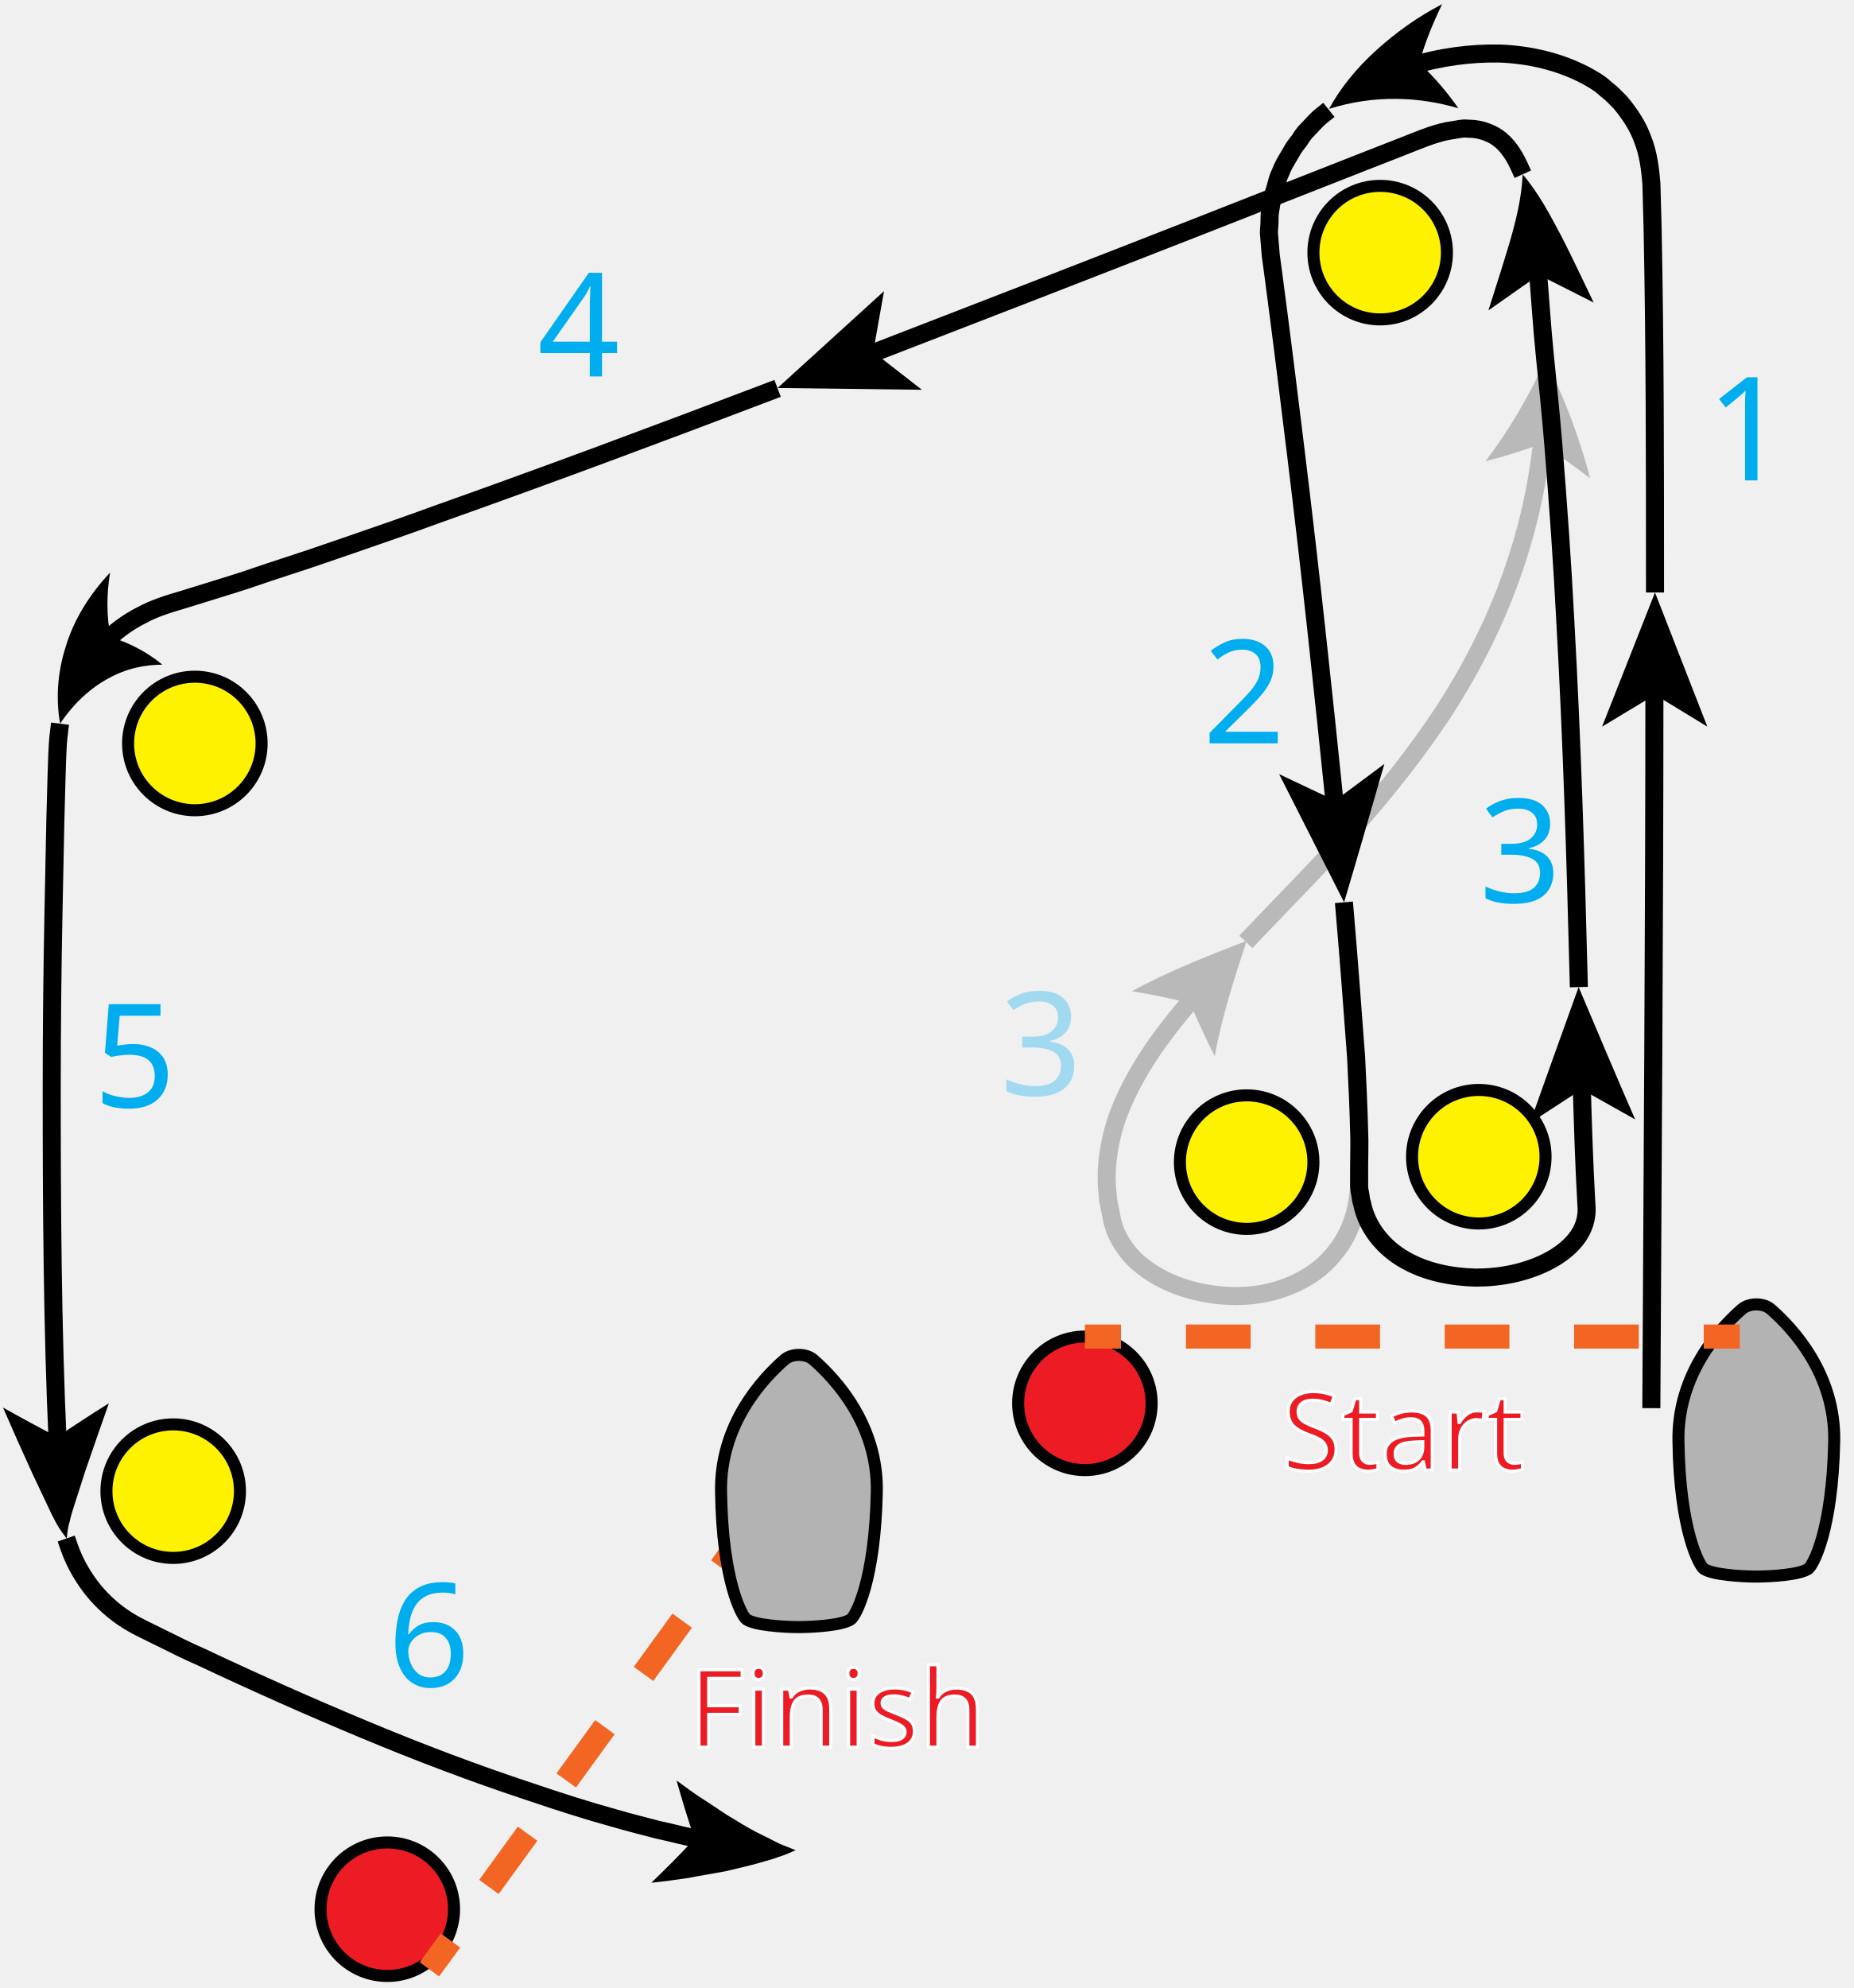
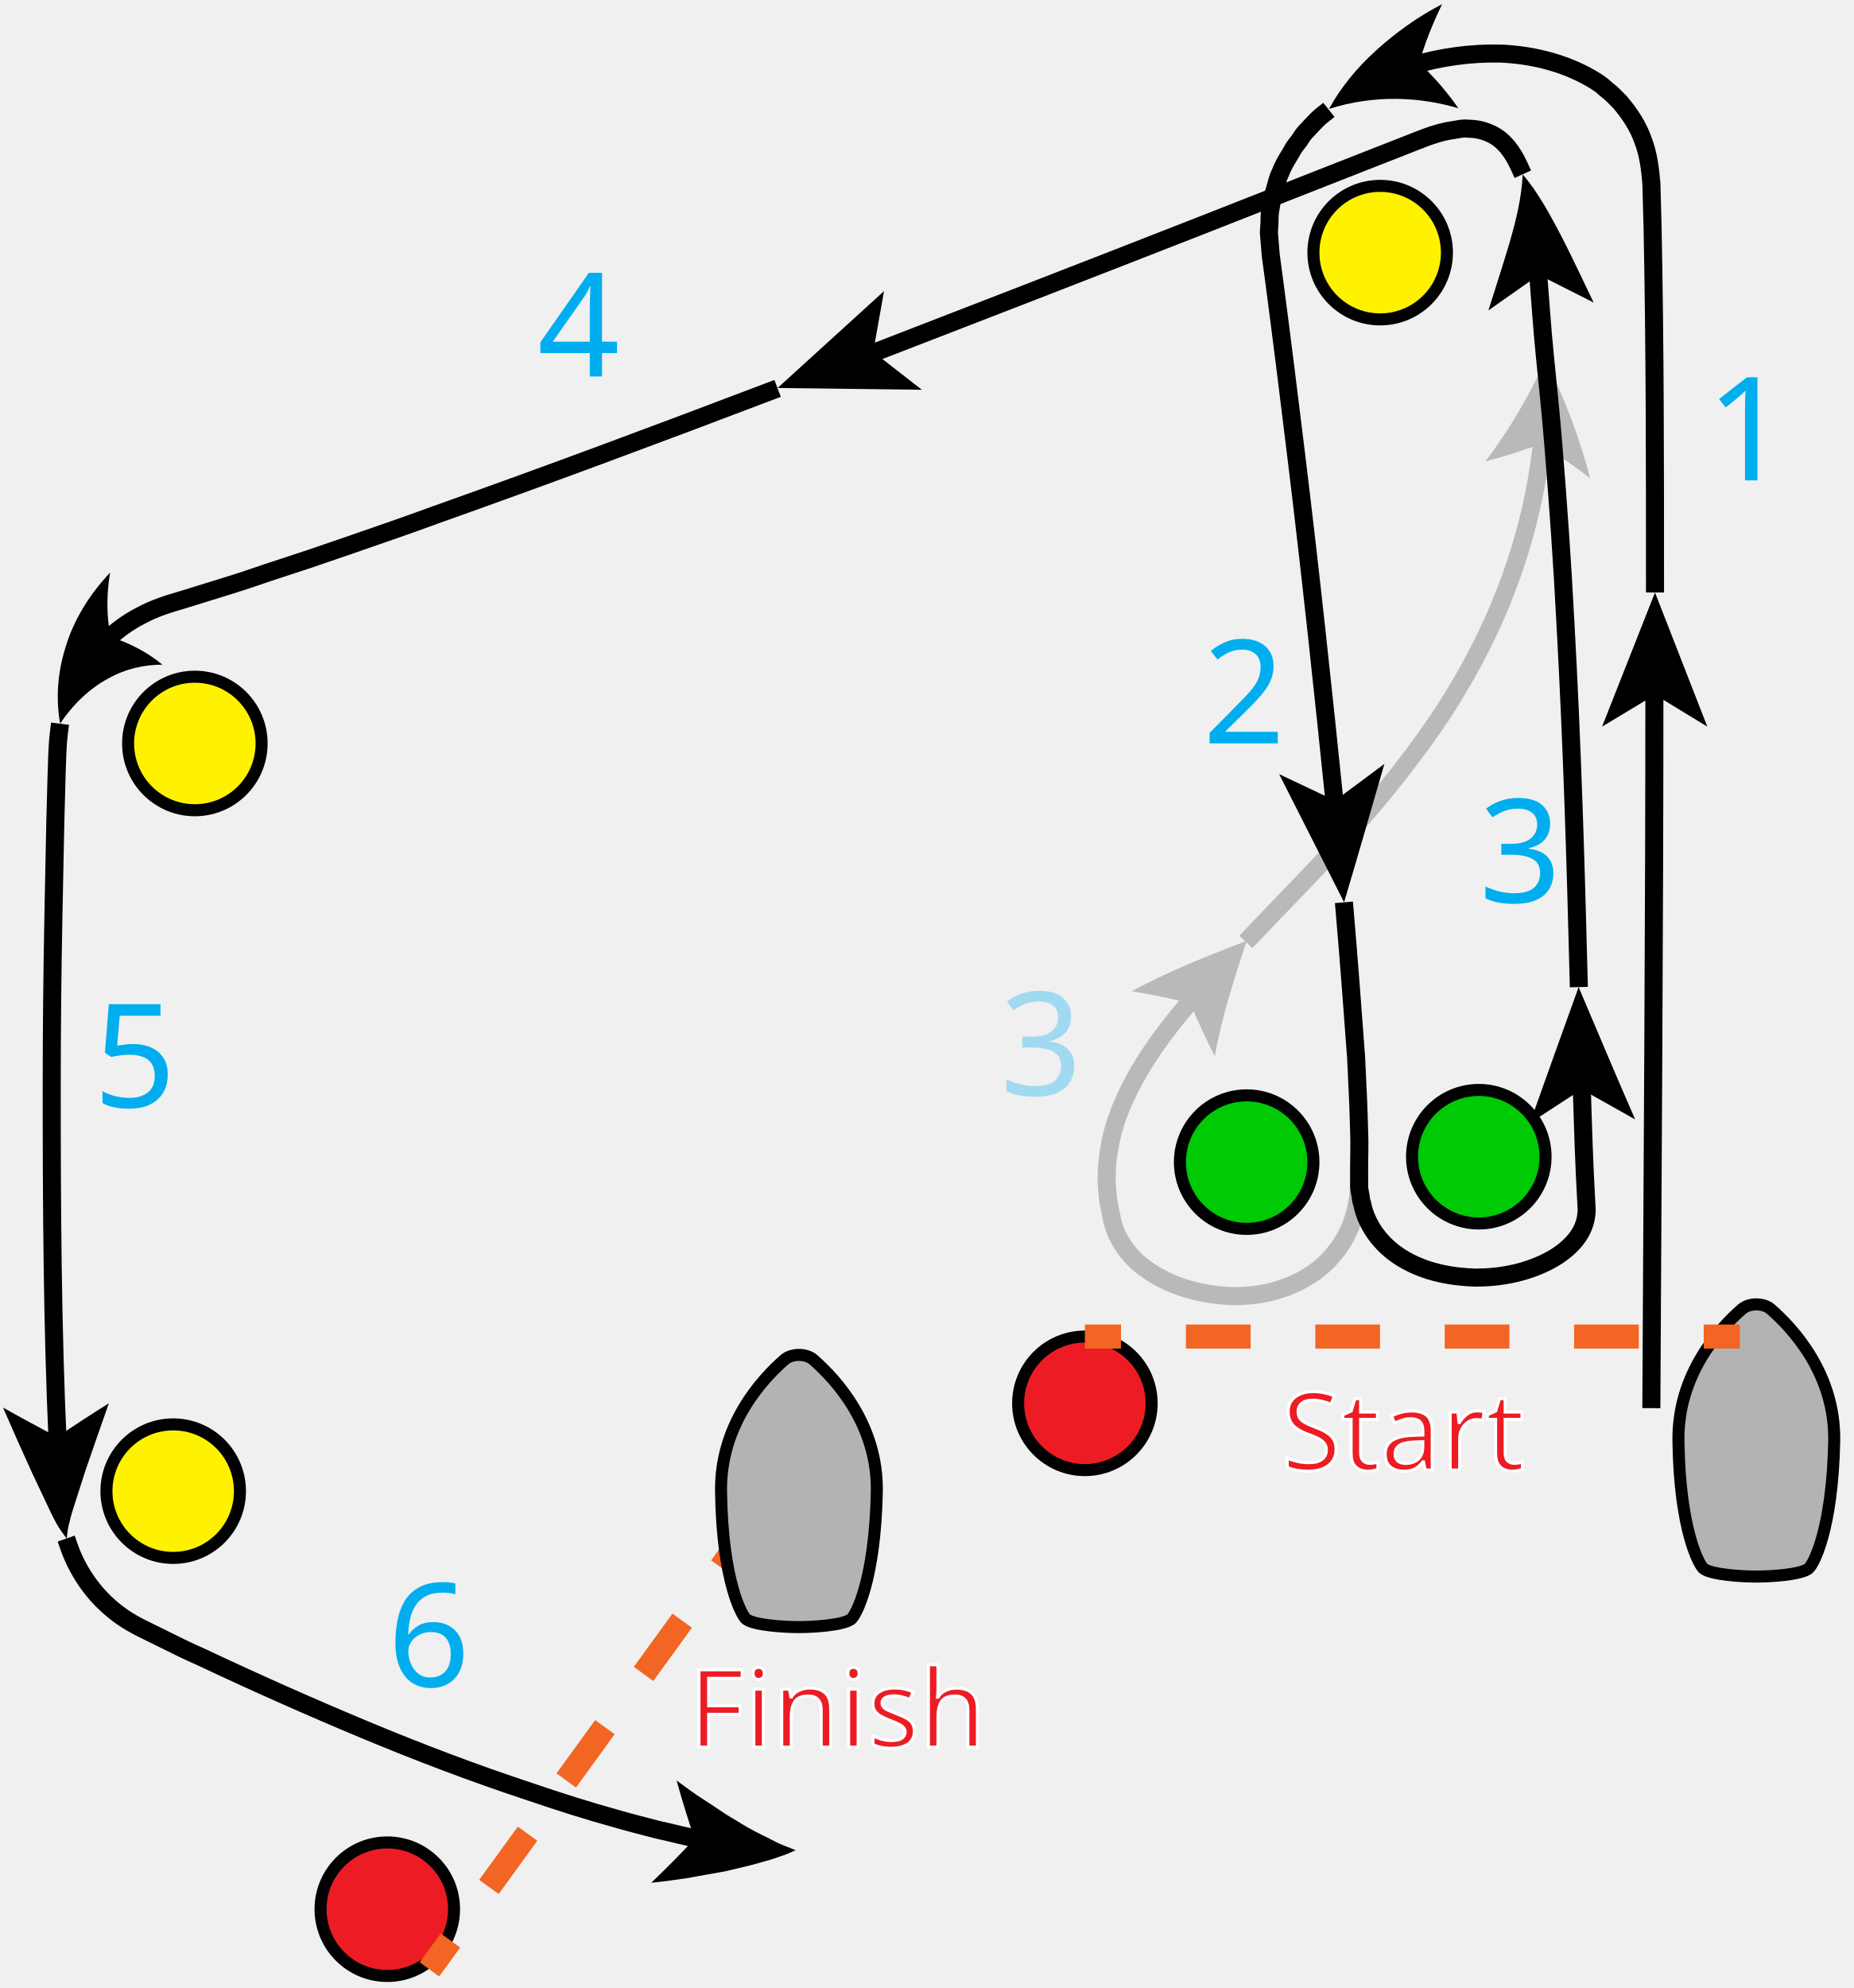
<svg xmlns="http://www.w3.org/2000/svg" version="1.1" id="Layer_1" x="0px" y="0px" viewBox="0 0 308.2 330.5" style="enable-background:new 0 0 308.2 330.5;" xml:space="preserve">
  <style type="text/css">
	.st0{opacity:0.23;}
	.st1{fill:none;stroke:#000000;stroke-width:3;stroke-linecap:square;stroke-miterlimit:7.017;}
	.st2{fill:#B3B3B3;stroke:#010101;stroke-width:2;stroke-miterlimit:7.017;}
	.st3{fill:#ED1C24;stroke:#010101;stroke-width:2;stroke-miterlimit:10;}
	.st4{fill:#FFF200;stroke:#010101;stroke-width:2;stroke-miterlimit:10;}
	.st5{fill:none;}
- 	.st6{fill:#ED1C24;}
- 	.st7{fill:none;stroke:#F26522;stroke-width:4;stroke-miterlimit:10;}
- 	.st8{fill:none;stroke:#F26522;stroke-width:4;stroke-miterlimit:10;stroke-dasharray:10.758,10.758;}
- 	.st9{fill:#00AEEF;}
- 	.st10{font-family:'Arial-BoldMT';}
- 	.st11{font-size:24px;}
- 	.st12{fill:#ED1C24;stroke:#FFFFFF;stroke-width:0.5;stroke-miterlimit:7.017;}
- 	.st13{font-size:18px;}
+ 	.st6{fill:none;stroke:#F26522;stroke-width:4;stroke-miterlimit:10;}
+ 	.st7{fill:none;stroke:#F26522;stroke-width:4;stroke-miterlimit:10;stroke-dasharray:10.758,10.758;}
+ 	.st8{fill:#00AEEF;}
+ 	.st9{font-family:'Arial-BoldMT';}
+ 	.st10{font-size:24px;}
+ 	.st11{fill:#ED1C24;}
+ 	.st12{font-size:18px;}
+ 	.st13{fill:none;stroke:#FFFFFF;stroke-width:0.5;stroke-miterlimit:7.017;}
	.st14{fill:none;stroke:#F26522;stroke-width:4;stroke-miterlimit:10;stroke-dasharray:10.941,10.941;}
- 	.st15{opacity:0.33;fill:#00AEEF;}
+ 	.st15{fill:#00C905;stroke:#010101;stroke-width:2;stroke-miterlimit:10;}
+ 	.st16{opacity:0.33;fill:#00AEEF;enable-background:new    ;}
</style>
  <g class="st0">
    <g>
      <g>
        <g>
          <g>
            <g>
-               <path class="st1" d="M226,196.7c-0.1,4.1-1.3,8.2-3.9,11.4c-2.5,3.3-6.2,5.4-10.1,6.5c-3.9,1.1-8.1,1.1-12.1,0.3        c-4-0.8-7.9-2.5-10.9-5.2c-1.5-1.4-2.7-3.1-3.5-5c-0.2-0.5-0.3-1-0.5-1.5l-0.3-1.5c-0.1-0.5-0.2-1-0.3-1.5        c-0.1-0.5-0.2-1-0.2-1.5c-0.5-4.1,0.1-8.2,1.3-12.1c1.3-3.9,3.2-7.5,5.4-10.9c2.2-3.4,4.8-6.6,7.4-9.7" />
+               <path class="st1" d="M226,196.7c-0.1,4.1-1.3,8.2-3.9,11.4c-2.5,3.3-6.2,5.4-10.1,6.5c-3.9,1.1-8.1,1.1-12.1,0.3        s-7.9-2.5-10.9-5.2c-1.5-1.4-2.7-3.1-3.5-5c-0.2-0.5-0.3-1-0.5-1.5l-0.3-1.5c-0.1-0.5-0.2-1-0.3-1.5s-0.2-1-0.2-1.5        c-0.5-4.1,0.1-8.2,1.3-12.1c1.3-3.9,3.2-7.5,5.4-10.9s4.8-6.6,7.4-9.7" />
              <g>
                <path d="M207.3,156.4c-2.1,6.4-4.2,12.9-5.3,19.2c-1.5-2.9-2.8-5.8-4.1-8.8c-3.2-0.8-6.4-1.5-9.7-2         C194.6,161.3,200.9,158.9,207.3,156.4z" />
              </g>
            </g>
          </g>
        </g>
        <g>
          <g>
            <g>
              <path class="st1" d="M208.2,155.5c5.6-5.9,11.4-11.7,16.8-17.8c5.4-6.1,10.5-12.5,15-19.3c4.4-6.8,8.2-14.1,11-21.8        c2.8-7.6,4.7-15.7,5.5-23.8" />
              <g>
                <path d="M257,59.8c3,6.1,5.6,12.7,7.4,19.7c-2.6-2-5.3-3.9-8.1-5.7c-3.1,1.1-6.2,2.1-9.3,2.9C250.8,71.7,254.2,66,257,59.8z" />
              </g>
            </g>
          </g>
        </g>
      </g>
    </g>
  </g>
  <path id="path1317" class="st2" d="M279.1,239.6c0.2,14.9,3.5,20.7,4.2,21.2c1.4,1,6.3,1.3,8.7,1.3c2.5,0,7.3-0.3,8.7-1.3  c0.8-0.6,4-6.4,4.3-21.2c0.2-11.1-6.8-18.7-10.6-22c-1.2-1-3.5-1-4.7,0C285.9,220.9,278.9,228.5,279.1,239.6z" />
  <circle class="st3" cx="180.4" cy="233.3" r="11.1" />
  <circle class="st4" cx="229.5" cy="42" r="11.1" />
  <circle class="st4" cx="32.4" cy="123.6" r="11.1" />
  <line class="st5" x1="129.7" y1="152.4" x2="275.5" y2="156.8" />
  <g>
-     <line class="st6" x1="180.4" y1="222.2" x2="289.3" y2="222.2" />
+     <line class="st5" x1="180.4" y1="222.2" x2="289.3" y2="222.2" />
    <g>
-       <line class="st7" x1="180.4" y1="222.2" x2="186.4" y2="222.2" />
-       <line class="st8" x1="197.2" y1="222.2" x2="277.9" y2="222.2" />
-       <line class="st7" x1="283.3" y1="222.2" x2="289.3" y2="222.2" />
+       <line class="st6" x1="180.4" y1="222.2" x2="186.4" y2="222.2" />
+       <line class="st7" x1="197.2" y1="222.2" x2="277.9" y2="222.2" />
+       <line class="st6" x1="283.3" y1="222.2" x2="289.3" y2="222.2" />
    </g>
  </g>
  <g>
    <g>
      <g>
        <g>
          <g>
            <g>
              <path class="st1" d="M274.6,232.6c0.2-39.4,0.5-78.8,0.5-118.3" />
              <g>
                <polygon points="275.2,98.5 283.9,120.8 275.2,115.5 266.4,120.8        " />
              </g>
            </g>
          </g>
        </g>
        <g>
          <g>
            <g>
              <path class="st1" d="M275.2,97c0-19.7,0-39.4-0.4-59.1l-0.2-7.4c-0.2-2.4-0.5-4.9-1.4-7.2c-0.8-2.3-2.2-4.4-3.8-6.3l-1.3-1.3        c-0.4-0.4-1-0.8-1.4-1.2c-0.9-0.8-2-1.4-3.1-2c-4.4-2.3-9.3-3.4-14.2-3.6c-4.9-0.1-9.9,0.6-14.6,2" />
              <g>
-                 <path d="M221,18.1c1.9-3.5,4.6-6.8,7.8-9.7c3.2-2.9,6.9-5.6,11-7.7c-1.6,3.3-2.9,6.5-3.8,9.8c2.5,2.3,4.7,4.9,6.5,7.5         C236.1,16.1,228.6,15.7,221,18.1z" />
+                 <path d="M221,18.1c1.9-3.5,4.6-6.8,7.8-9.7s6.9-5.6,11-7.7c-1.6,3.3-2.9,6.5-3.8,9.8c2.5,2.3,4.7,4.9,6.5,7.5         C236.1,16.1,228.6,15.7,221,18.1z" />
              </g>
            </g>
          </g>
        </g>
        <g>
          <g>
            <g>
-               <path class="st1" d="M219.8,19.2c-1,0.8-1.7,1.7-2.6,2.6c-0.4,0.4-0.8,1-1.1,1.5c-0.4,0.5-0.8,1-1.1,1.5        c-0.6,1.1-1.3,2.1-1.8,3.2c-0.2,0.6-0.5,1.1-0.7,1.7l-0.5,1.8l-0.3,0.9c-0.1,0.3-0.1,0.6-0.2,0.9l-0.3,1.8        c-0.1,0.6-0.1,1.2-0.1,1.8c0,0.6-0.1,1.2-0.1,1.8c0.1,1.2,0.2,2.5,0.3,3.7l0.5,3.7c1.3,9.8,2.5,19.5,3.7,29.3        c2.4,19.6,4.5,39.2,6.5,58.8" />
+               <path class="st1" d="M219.8,19.2c-1,0.8-1.7,1.7-2.6,2.6c-0.4,0.4-0.8,1-1.1,1.5c-0.4,0.5-0.8,1-1.1,1.5        c-0.6,1.1-1.3,2.1-1.8,3.2c-0.2,0.6-0.5,1.1-0.7,1.7l-0.5,1.8l-0.3,0.9c-0.1,0.3-0.1,0.6-0.2,0.9l-0.3,1.8        c-0.1,0.6-0.1,1.2-0.1,1.8s-0.1,1.2-0.1,1.8c0.1,1.2,0.2,2.5,0.3,3.7l0.5,3.7c1.3,9.8,2.5,19.5,3.7,29.3        c2.4,19.6,4.5,39.2,6.5,58.8" />
              <g>
                <path d="M223.5,150c-3.6-7.1-7.2-14.2-10.8-21.3l9.3,4.4l8.2-6.1C228,134.6,225.8,142.3,223.5,150z" />
              </g>
            </g>
          </g>
        </g>
        <g>
          <g>
            <g>
              <path class="st1" d="M223.6,151.5c0.7,8.1,1.3,16.2,1.9,24.3c0.2,4.1,0.4,8.1,0.5,12.2c0.1,2,0,4.1,0,6.1c0,1,0,2,0,3        c0,0.5,0.1,1,0.2,1.5c0.1,0.5,0.1,1,0.3,1.5c0.8,4,3.6,7.4,7.2,9.4c3.5,2,7.7,2.8,11.7,2.9c4.1,0,8.2-0.8,11.8-2.6        c1.8-0.9,3.5-2.1,4.8-3.7c1.3-1.6,2-3.6,1.8-5.7c-0.4-6.9-0.6-13.8-0.8-20.6" />
              <g>
                <path d="M262.5,164.1c3.1,7.3,6.2,14.7,9.4,22l-8.9-5l-8.6,5.6C257.1,179.1,259.8,171.6,262.5,164.1z" />
              </g>
            </g>
          </g>
        </g>
        <g>
          <g>
            <g>
-               <path class="st1" d="M262.5,162.6c-0.5-19.7-1.1-39.4-2.2-59.1c-0.5-9.8-1.2-19.7-2-29.5c-0.4-4.9-0.9-9.8-1.4-14.7        c-0.5-4.9-0.8-9.8-1.2-14.7" />
+               <path class="st1" d="M262.5,162.6c-0.5-19.7-1.1-39.4-2.2-59.1c-0.5-9.8-1.2-19.7-2-29.5c-0.4-4.9-0.9-9.8-1.4-14.7        s-0.8-9.8-1.2-14.7" />
              <g>
                <path d="M253.2,29c2.6,3,4.6,6.8,6.5,10.4c1.9,3.7,3.6,7.4,5.3,10.9l-9.1-4.6l-8.4,5.9c1.2-3.8,2.4-7.5,3.5-11.2         C252.1,36.6,253,33,253.2,29z" />
              </g>
            </g>
          </g>
        </g>
        <g>
          <g>
            <g>
-               <path class="st1" d="M252.6,27.6c-1-2.2-2.5-4.4-4.8-5.4c-1.1-0.5-2.3-0.8-3.6-0.8c-0.6-0.1-1.2,0-1.8,0.1        c-0.6,0.1-1.2,0.2-1.8,0.3c-2.4,0.5-4.7,1.5-7,2.4l-6.9,2.7l-27.5,10.8c-18.4,7.2-36.7,14.3-55.1,21.4" />
+               <path class="st1" d="M252.6,27.6c-1-2.2-2.5-4.4-4.8-5.4c-1.1-0.5-2.3-0.8-3.6-0.8c-0.6-0.1-1.2,0-1.8,0.1s-1.2,0.2-1.8,0.3        c-2.4,0.5-4.7,1.5-7,2.4l-6.9,2.7l-27.5,10.8c-18.4,7.2-36.7,14.3-55.1,21.4" />
              <g>
                <polygon points="129.3,64.5 147,48.4 145.2,58.5 153.3,64.8        " />
              </g>
            </g>
          </g>
        </g>
        <g>
          <g>
            <g>
              <path class="st1" d="M127.9,65.1C109.5,72.1,91,79,72.4,85.6c-4.6,1.7-9.3,3.3-13.9,4.9l-7,2.4l-7,2.3c-2.3,0.8-4.7,1.6-7,2.3        l-7.1,2.2c-2.4,0.7-4.7,1.4-6.9,2.6c-2.2,1.1-4.2,2.6-6,4.3" />
              <g>
                <path d="M10,120.3c-0.7-3.9-0.5-8.3,0.9-12.7c1.3-4.4,3.9-8.7,7.4-12.4c-0.6,3.7-0.6,7.3,0.1,10.7c3.2,1,6.2,2.6,8.6,4.6         c-2.8,0-6,0.6-9,2.3C15,114.4,12.2,117,10,120.3z" />
              </g>
            </g>
          </g>
        </g>
        <g>
          <g>
            <g>
              <path class="st1" d="M9.8,121.8c-0.3,2.4-0.3,4.9-0.4,7.4l-0.2,7.4l-0.3,14.8c-0.2,9.9-0.3,19.7-0.3,29.6        c0,19.7,0.1,39.4,1,59.1" />
              <g>
-                 <path d="M11.1,255.8c-0.6-0.8-1.2-1.6-1.7-2.5c-0.5-0.9-1-1.9-1.4-2.8L5.4,245c-1.7-3.7-3.3-7.3-4.9-11c3,1.7,6,3.3,9,4.9         c2.8-1.9,5.7-3.8,8.6-5.6c-1.3,3.7-2.6,7.4-3.9,11.2l-1.8,5.6c-0.3,1-0.6,1.8-0.8,2.8C11.3,253.8,11.2,254.8,11.1,255.8z" />
+                 <path d="M11.1,255.8c-0.6-0.8-1.2-1.6-1.7-2.5s-1-1.9-1.4-2.8L5.4,245c-1.7-3.7-3.3-7.3-4.9-11c3,1.7,6,3.3,9,4.9         c2.8-1.9,5.7-3.8,8.6-5.6c-1.3,3.7-2.6,7.4-3.9,11.2l-1.8,5.6c-0.3,1-0.6,1.8-0.8,2.8C11.3,253.8,11.2,254.8,11.1,255.8z" />
              </g>
            </g>
          </g>
        </g>
        <g>
          <g>
            <g>
-               <path class="st1" d="M11.5,257.2c0.8,2.3,2,4.5,3.5,6.5c1.5,2,3.3,3.7,5.3,5.1c2,1.4,4.3,2.4,6.5,3.5c2.2,1.1,4.4,2.2,6.7,3.2        c8.9,4.2,17.9,8.2,27,12c9.1,3.8,18.3,7.3,27.7,10.4c4.7,1.6,9.4,3.1,14.1,4.4c2.4,0.7,4.8,1.3,7.1,1.9        c2.4,0.5,4.8,1.2,7.2,1.6" />
+               <path class="st1" d="M11.5,257.2c0.8,2.3,2,4.5,3.5,6.5s3.3,3.7,5.3,5.1s4.3,2.4,6.5,3.5s4.4,2.2,6.7,3.2        c8.9,4.2,17.9,8.2,27,12s18.3,7.3,27.7,10.4c4.7,1.6,9.4,3.1,14.1,4.4c2.4,0.7,4.8,1.3,7.1,1.9c2.4,0.5,4.8,1.2,7.2,1.6" />
              <g>
-                 <path d="M132.3,307.6c-0.9,0.4-1.8,0.8-2.8,1.1c-1,0.4-1.9,0.6-2.9,0.9c-2,0.6-4,1-6,1.5c-2.1,0.4-4.1,0.7-6.1,1.1         c-2.1,0.3-4.1,0.6-6.2,0.8c2.5-2.4,4.9-4.8,7.2-7.3c-1.1-3.2-2.1-6.5-3-9.7c1.5,1.1,3.1,2.3,4.7,3.3c1.6,1,3.2,2.2,4.8,3.1         c1.6,1,3.3,2,5,2.8c0.9,0.4,1.7,0.9,2.6,1.3C130.5,306.9,131.4,307.2,132.3,307.6z" />
+                 <path d="M132.3,307.6c-0.9,0.4-1.8,0.8-2.8,1.1c-1,0.4-1.9,0.6-2.9,0.9c-2,0.6-4,1-6,1.5c-2.1,0.4-4.1,0.7-6.1,1.1         c-2.1,0.3-4.1,0.6-6.2,0.8c2.5-2.4,4.9-4.8,7.2-7.3c-1.1-3.2-2.1-6.5-3-9.7c1.5,1.1,3.1,2.3,4.7,3.3s3.2,2.2,4.8,3.1         c1.6,1,3.3,2,5,2.8c0.9,0.4,1.7,0.9,2.6,1.3C130.5,306.9,131.4,307.2,132.3,307.6z" />
              </g>
            </g>
          </g>
        </g>
      </g>
    </g>
  </g>
-   <text transform="matrix(1 0 0 1 283.7167 79.8673)" class="st9 st10 st11">1</text>
-   <text transform="matrix(1 0 0 1 199.987 123.5783)" class="st9 st10 st11">2</text>
-   <text transform="matrix(1 0 0 1 245.9357 150.0315)" class="st9 st10 st11">3</text>
-   <text transform="matrix(1 0 0 1 15.5316 184.0839)" class="st9 st10 st11">5</text>
-   <text transform="matrix(1 0 0 1 64.439 280.4052)" class="st9 st10 st11">6</text>
-   <text transform="matrix(1 0 0 1 89.3553 62.5875)" class="st9 st10 st11">4</text>
+   <text transform="matrix(1 0 0 1 283.7167 79.8673)" class="st8 st9 st10">1</text>
+   <text transform="matrix(1 0 0 1 199.987 123.5783)" class="st8 st9 st10">2</text>
+   <text transform="matrix(1 0 0 1 245.9357 150.0315)" class="st8 st9 st10">3</text>
+   <text transform="matrix(1 0 0 1 15.5316 184.0839)" class="st8 st9 st10">5</text>
+   <text transform="matrix(1 0 0 1 64.439 280.4052)" class="st8 st9 st10">6</text>
+   <text transform="matrix(1 0 0 1 89.3553 62.5875)" class="st8 st9 st10">4</text>
  <circle class="st3" cx="64.4" cy="317.4" r="11.1" />
-   <text transform="matrix(1 0 0 1 213.1325 244.3864)" class="st12 st10 st13">Start</text>
+   <text transform="matrix(1 0 0 1 213.1325 244.3864)" class="st11 st9 st12">Start</text>
+   <text transform="matrix(1 0 0 1 213.1325 244.3864)" class="st13 st9 st12">Start</text>
  <g>
-     <line class="st6" x1="71.4" y1="327.4" x2="136.2" y2="238" />
+     <line class="st5" x1="71.4" y1="327.4" x2="136.2" y2="238" />
    <g>
-       <line class="st7" x1="71.4" y1="327.4" x2="74.9" y2="322.6" />
+       <line class="st6" x1="71.4" y1="327.4" x2="74.9" y2="322.6" />
      <line class="st14" x1="81.3" y1="313.7" x2="129.5" y2="247.3" />
-       <line class="st7" x1="132.7" y1="242.8" x2="136.2" y2="238" />
+       <line class="st6" x1="132.7" y1="242.8" x2="136.2" y2="238" />
    </g>
  </g>
-   <text transform="matrix(1 0 0 1 114.4772 290.4568)" class="st12 st10 st13">Finish</text>
-   <circle class="st4" cx="207.3" cy="193.2" r="11.1" />
-   <circle class="st4" cx="245.9" cy="192.3" r="11.1" />
+   <text transform="matrix(1 0 0 1 114.4772 290.4568)" class="st11 st9 st12">Finish</text>
+   <text transform="matrix(1 0 0 1 114.4772 290.4568)" class="st13 st9 st12">Finish</text>
+   <circle class="st15" cx="207.3" cy="193.2" r="11.1" />
+   <circle class="st15" cx="245.9" cy="192.3" r="11.1" />
  <circle class="st4" cx="28.8" cy="247.9" r="11.1" />
  <path id="path1317_00000057858661493522189610000010679936384406476956_" class="st2" d="M119.9,248c0.2,14.9,3.5,20.7,4.2,21.2  c1.4,1,6.3,1.3,8.7,1.3c2.5,0,7.3-0.3,8.7-1.3c0.8-0.6,4-6.4,4.3-21.2c0.2-11.1-6.8-18.7-10.6-22c-1.2-1-3.5-1-4.7,0  C126.7,229.3,119.7,236.9,119.9,248z" />
-   <text transform="matrix(1 0 0 1 166.2722 182.0892)" class="st15 st10 st11">3</text>
+   <text transform="matrix(1 0 0 1 166.2722 182.0892)" class="st16 st9 st10">3</text>
</svg>
